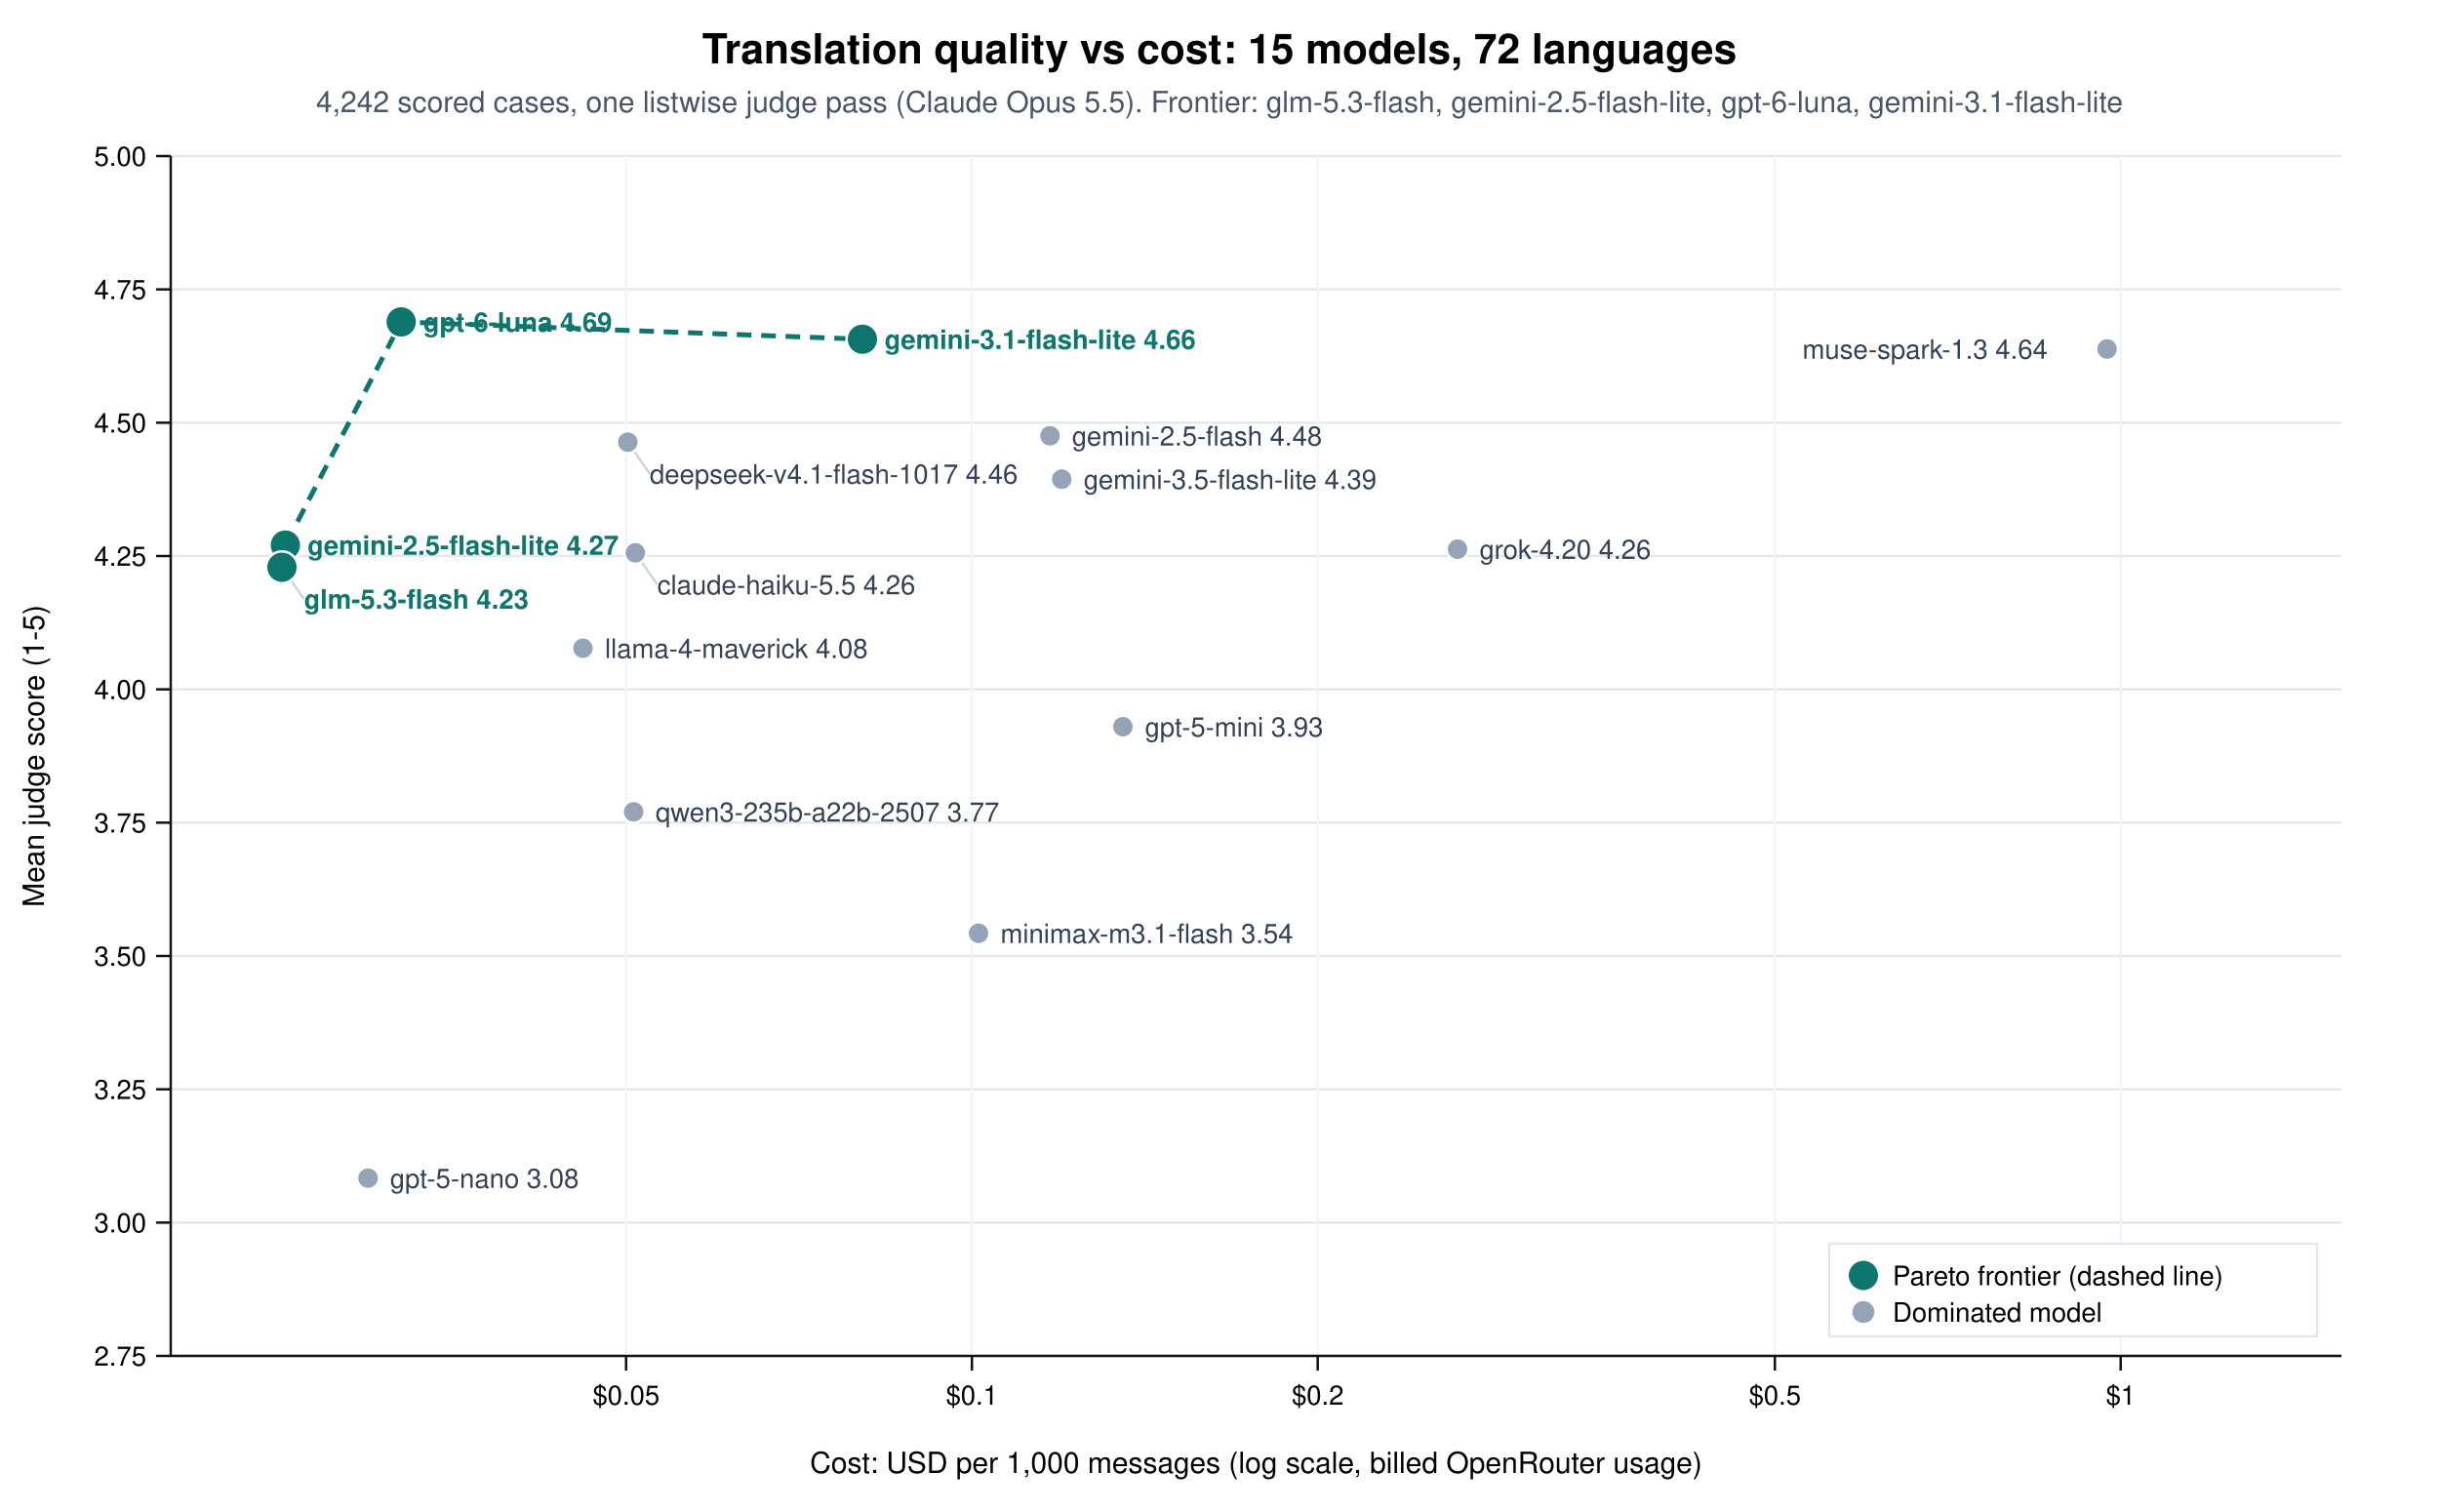
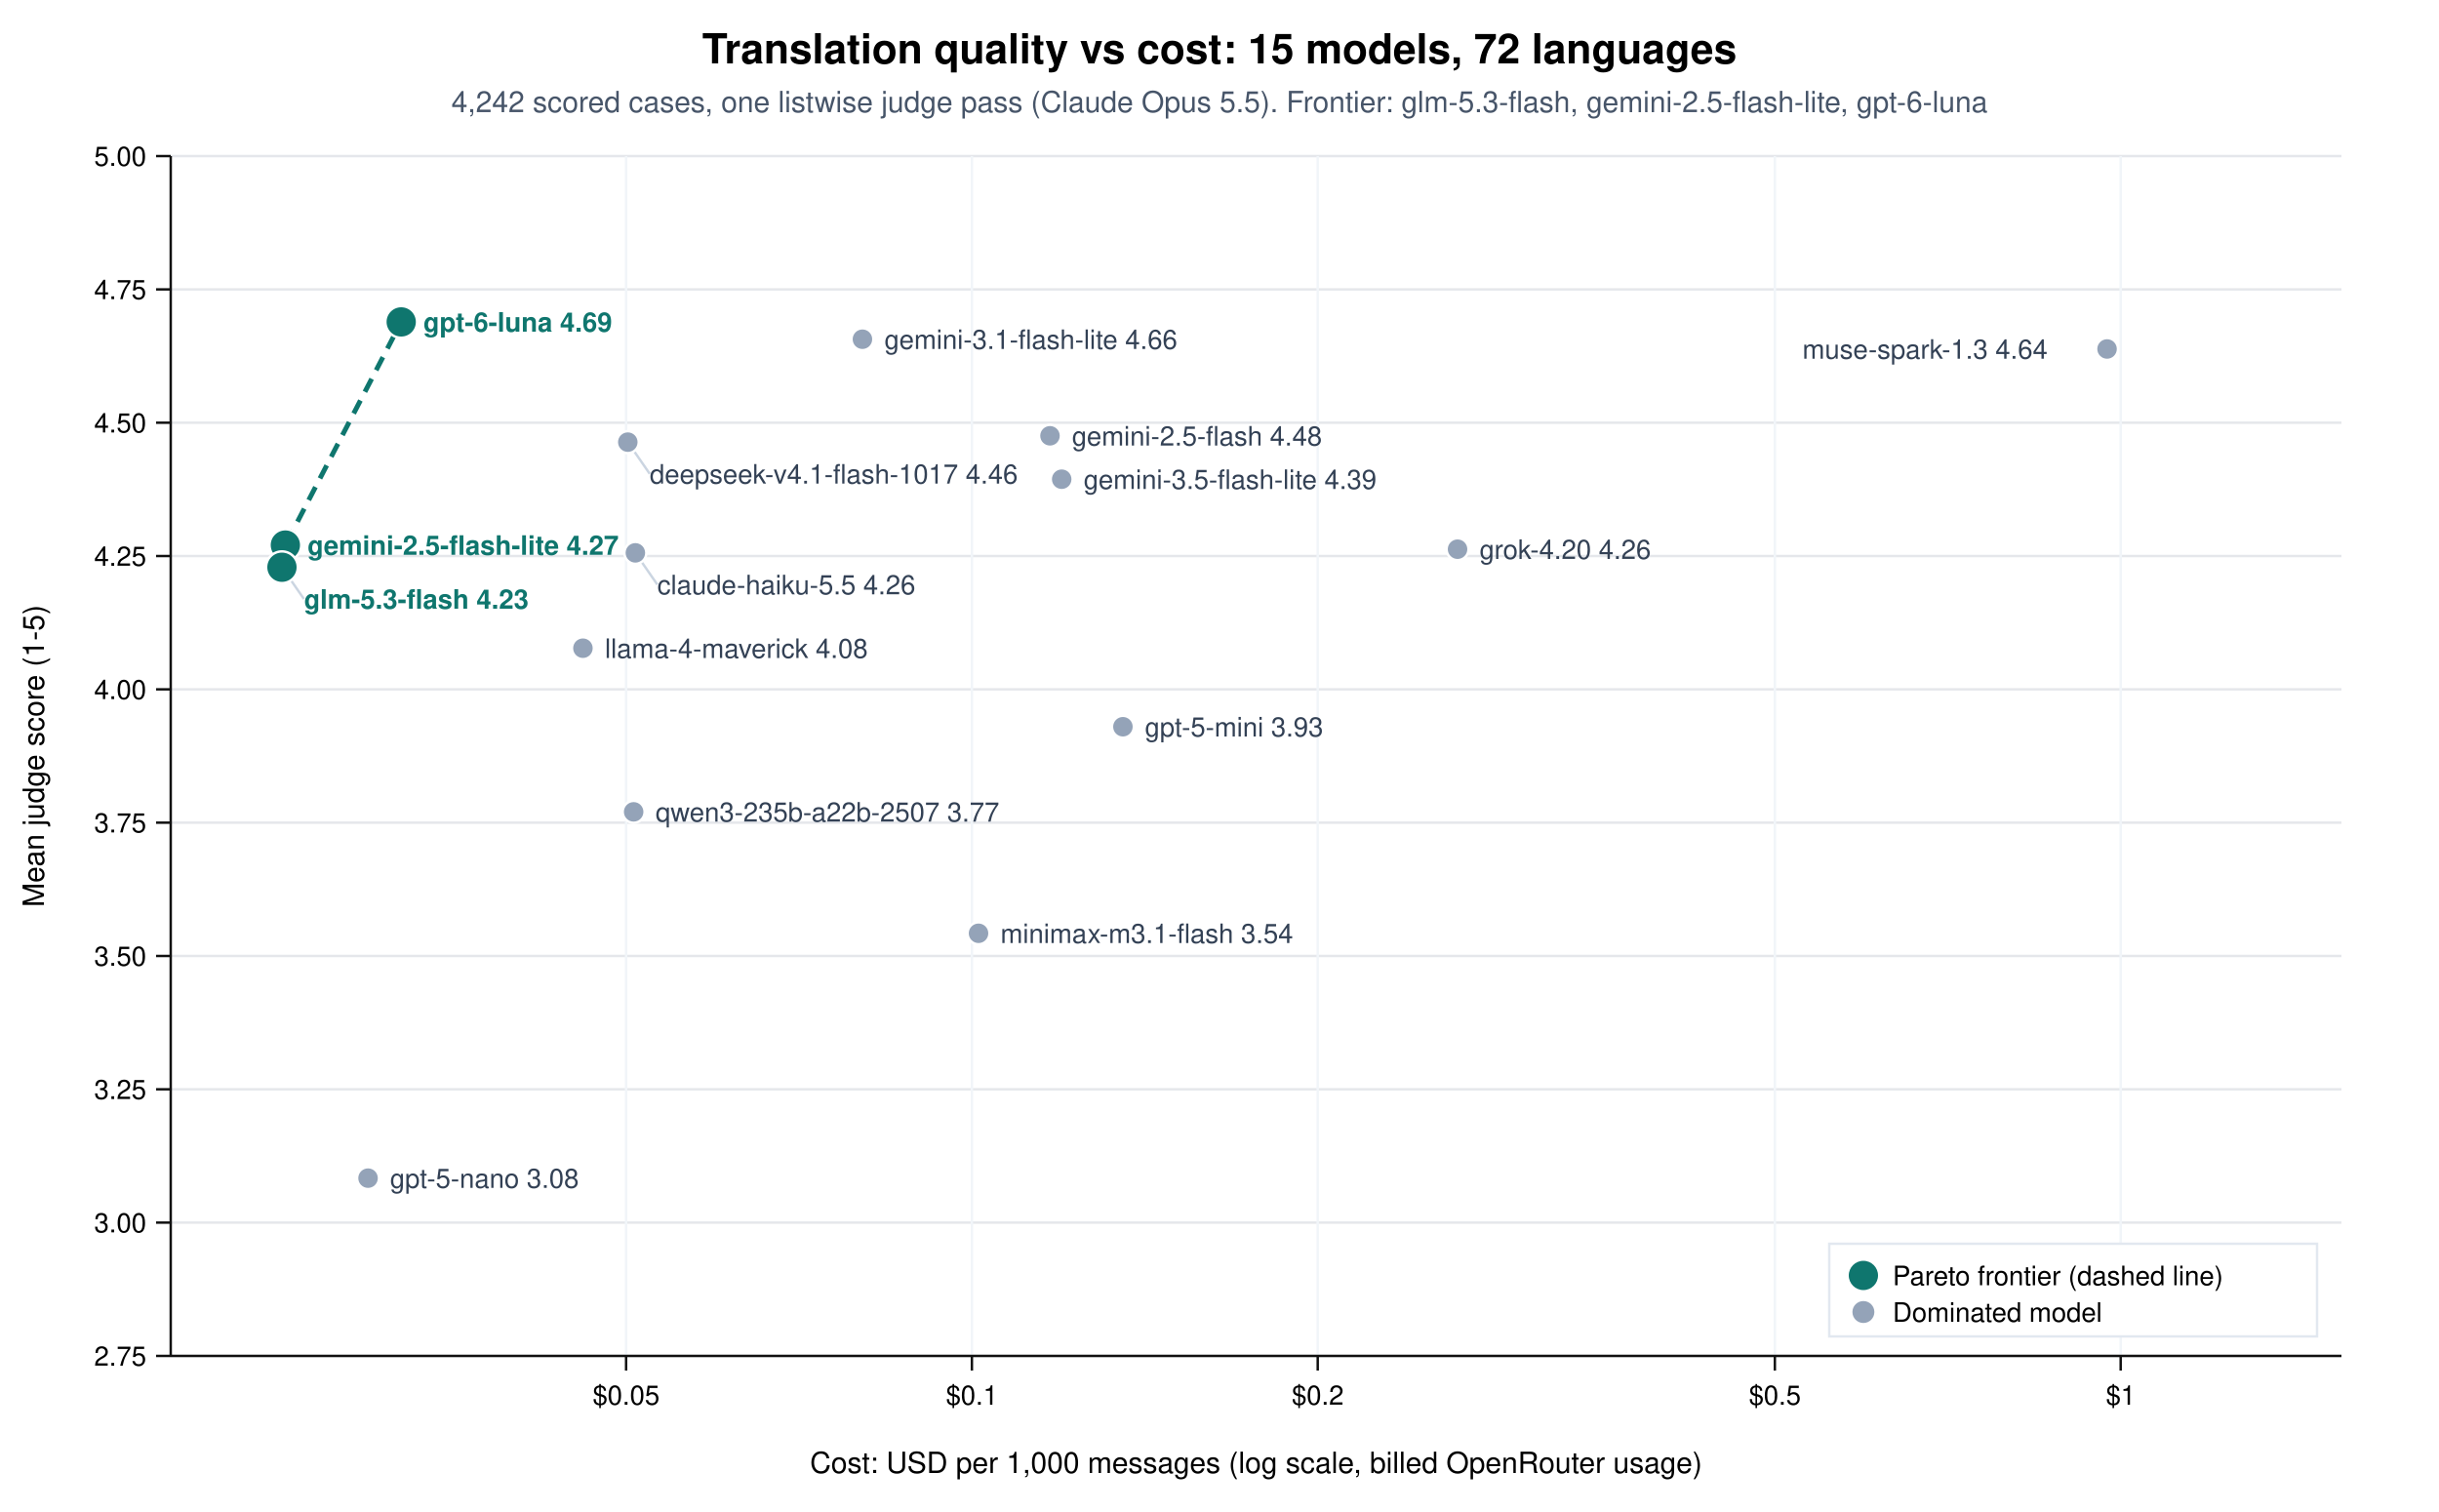
<svg xmlns="http://www.w3.org/2000/svg" width="1000" height="620" viewBox="0 0 1000 620">
  <rect width="100%" height="100%" fill="#fff" />
  <text x="500" y="26" text-anchor="middle" font-size="17" font-family="Segoe UI, Helvetica, Arial, sans-serif" font-weight="600">Translation quality vs cost: 15 models, 72 languages</text>
-   <text x="500" y="46" text-anchor="middle" font-size="12" font-family="Segoe UI, Helvetica, Arial, sans-serif" fill="#475569">4,242 scored cases, one listwise judge pass (Claude Opus 5.5). Frontier: glm-5.3-flash, gemini-2.5-flash-lite, gpt-6-luna, gemini-3.1-flash-lite</text>
+   <text x="500" y="46" text-anchor="middle" font-size="12" font-family="Segoe UI, Helvetica, Arial, sans-serif" fill="#475569">4,242 scored cases, one listwise judge pass (Claude Opus 5.5). Frontier: glm-5.3-flash, gemini-2.5-flash-lite, gpt-6-luna</text>
  <line x1="64" y1="556" x2="70" y2="556" stroke="#111" />
  <text x="60" y="560" text-anchor="end" font-size="11" font-family="Segoe UI, Helvetica, Arial, sans-serif">2.75</text>
  <line x1="70" y1="556" x2="960" y2="556" stroke="#e5e7eb" />
  <line x1="64" y1="501.333" x2="70" y2="501.333" stroke="#111" />
  <text x="60" y="505.333" text-anchor="end" font-size="11" font-family="Segoe UI, Helvetica, Arial, sans-serif">3.00</text>
  <line x1="70" y1="501.333" x2="960" y2="501.333" stroke="#e5e7eb" />
  <line x1="64" y1="446.667" x2="70" y2="446.667" stroke="#111" />
  <text x="60" y="450.667" text-anchor="end" font-size="11" font-family="Segoe UI, Helvetica, Arial, sans-serif">3.25</text>
  <line x1="70" y1="446.667" x2="960" y2="446.667" stroke="#e5e7eb" />
  <line x1="64" y1="392" x2="70" y2="392" stroke="#111" />
  <text x="60" y="396" text-anchor="end" font-size="11" font-family="Segoe UI, Helvetica, Arial, sans-serif">3.50</text>
  <line x1="70" y1="392" x2="960" y2="392" stroke="#e5e7eb" />
  <line x1="64" y1="337.333" x2="70" y2="337.333" stroke="#111" />
  <text x="60" y="341.333" text-anchor="end" font-size="11" font-family="Segoe UI, Helvetica, Arial, sans-serif">3.75</text>
  <line x1="70" y1="337.333" x2="960" y2="337.333" stroke="#e5e7eb" />
  <line x1="64" y1="282.667" x2="70" y2="282.667" stroke="#111" />
  <text x="60" y="286.667" text-anchor="end" font-size="11" font-family="Segoe UI, Helvetica, Arial, sans-serif">4.00</text>
  <line x1="70" y1="282.667" x2="960" y2="282.667" stroke="#e5e7eb" />
  <line x1="64" y1="228" x2="70" y2="228" stroke="#111" />
  <text x="60" y="232" text-anchor="end" font-size="11" font-family="Segoe UI, Helvetica, Arial, sans-serif">4.25</text>
  <line x1="70" y1="228" x2="960" y2="228" stroke="#e5e7eb" />
  <line x1="64" y1="173.333" x2="70" y2="173.333" stroke="#111" />
  <text x="60" y="177.333" text-anchor="end" font-size="11" font-family="Segoe UI, Helvetica, Arial, sans-serif">4.50</text>
  <line x1="70" y1="173.333" x2="960" y2="173.333" stroke="#e5e7eb" />
  <line x1="64" y1="118.667" x2="70" y2="118.667" stroke="#111" />
  <text x="60" y="122.667" text-anchor="end" font-size="11" font-family="Segoe UI, Helvetica, Arial, sans-serif">4.75</text>
  <line x1="70" y1="118.667" x2="960" y2="118.667" stroke="#e5e7eb" />
  <line x1="64" y1="64" x2="70" y2="64" stroke="#111" />
  <text x="60" y="68" text-anchor="end" font-size="11" font-family="Segoe UI, Helvetica, Arial, sans-serif">5.00</text>
  <line x1="70" y1="64" x2="960" y2="64" stroke="#e5e7eb" />
  <line x1="256.701" y1="64" x2="256.701" y2="556" stroke="#f1f5f9" />
  <line x1="256.701" y1="556" x2="256.701" y2="562" stroke="#111" />
  <text x="256.701" y="576" text-anchor="middle" font-size="11" font-family="Segoe UI, Helvetica, Arial, sans-serif">$0.05</text>
  <line x1="398.486" y1="64" x2="398.486" y2="556" stroke="#f1f5f9" />
  <line x1="398.486" y1="556" x2="398.486" y2="562" stroke="#111" />
  <text x="398.486" y="576" text-anchor="middle" font-size="11" font-family="Segoe UI, Helvetica, Arial, sans-serif">$0.1</text>
  <line x1="540.271" y1="64" x2="540.271" y2="556" stroke="#f1f5f9" />
  <line x1="540.271" y1="556" x2="540.271" y2="562" stroke="#111" />
  <text x="540.271" y="576" text-anchor="middle" font-size="11" font-family="Segoe UI, Helvetica, Arial, sans-serif">$0.2</text>
  <line x1="727.701" y1="64" x2="727.701" y2="556" stroke="#f1f5f9" />
  <line x1="727.701" y1="556" x2="727.701" y2="562" stroke="#111" />
  <text x="727.701" y="576" text-anchor="middle" font-size="11" font-family="Segoe UI, Helvetica, Arial, sans-serif">$0.5</text>
  <line x1="869.486" y1="64" x2="869.486" y2="556" stroke="#f1f5f9" />
  <line x1="869.486" y1="556" x2="869.486" y2="562" stroke="#111" />
  <text x="869.486" y="576" text-anchor="middle" font-size="11" font-family="Segoe UI, Helvetica, Arial, sans-serif">$1</text>
  <line x1="70" y1="64" x2="70" y2="556" stroke="#111" />
  <line x1="70" y1="556" x2="960" y2="556" stroke="#111" />
-   <path d="M115.6,232.6 L117.0,223.5 L164.5,132.0 L353.6,139.1" fill="none" stroke="#0f766e" stroke-width="2" stroke-dasharray="6 4" />
+   <path d="M115.6,232.6 L117.0,223.5 L164.5,132.0" fill="none" stroke="#0f766e" stroke-width="2" stroke-dasharray="6 4" />
  <circle cx="164.5" cy="132.0" r="6.5" fill="#0f766e" stroke="#fff" stroke-width="1" />
  <text x="173.5" y="136.0" font-size="11" font-family="Segoe UI, Helvetica, Arial, sans-serif" fill="#0f766e" font-weight="700">gpt-6-luna 4.69</text>
-   <circle cx="353.6" cy="139.1" r="6.5" fill="#0f766e" stroke="#fff" stroke-width="1" />
-   <text x="362.6" y="143.1" font-size="11" font-family="Segoe UI, Helvetica, Arial, sans-serif" fill="#0f766e" font-weight="700">gemini-3.1-flash-lite 4.66</text>
+   <circle cx="353.6" cy="139.1" r="4.5" fill="#94a3b8" stroke="#fff" stroke-width="1" />
+   <text x="362.6" y="143.1" font-size="11" font-family="Segoe UI, Helvetica, Arial, sans-serif" fill="#334155">gemini-3.1-flash-lite 4.66</text>
  <circle cx="863.9" cy="143.1" r="4.5" fill="#94a3b8" stroke="#fff" stroke-width="1" />
  <text x="739.0" y="147.1" font-size="11" font-family="Segoe UI, Helvetica, Arial, sans-serif" fill="#334155">muse-spark-1.3 4.64</text>
  <circle cx="430.5" cy="178.7" r="4.5" fill="#94a3b8" stroke="#fff" stroke-width="1" />
  <text x="439.5" y="182.7" font-size="11" font-family="Segoe UI, Helvetica, Arial, sans-serif" fill="#334155">gemini-2.5-flash 4.48</text>
  <line x1="257.4" y1="181.3" x2="266.4" y2="194.3" stroke="#cbd5e1" stroke-width="1" />
  <circle cx="257.4" cy="181.3" r="4.5" fill="#94a3b8" stroke="#fff" stroke-width="1" />
  <text x="266.4" y="198.3" font-size="11" font-family="Segoe UI, Helvetica, Arial, sans-serif" fill="#334155">deepseek-v4.1-flash-1017 4.46</text>
  <circle cx="435.3" cy="196.5" r="4.5" fill="#94a3b8" stroke="#fff" stroke-width="1" />
  <text x="444.3" y="200.5" font-size="11" font-family="Segoe UI, Helvetica, Arial, sans-serif" fill="#334155">gemini-3.5-flash-lite 4.39</text>
  <circle cx="117.0" cy="223.5" r="6.5" fill="#0f766e" stroke="#fff" stroke-width="1" />
  <text x="126.0" y="227.5" font-size="11" font-family="Segoe UI, Helvetica, Arial, sans-serif" fill="#0f766e" font-weight="700">gemini-2.5-flash-lite 4.27</text>
  <circle cx="597.6" cy="225.2" r="4.5" fill="#94a3b8" stroke="#fff" stroke-width="1" />
  <text x="606.6" y="229.2" font-size="11" font-family="Segoe UI, Helvetica, Arial, sans-serif" fill="#334155">grok-4.20 4.26</text>
  <line x1="260.5" y1="226.7" x2="269.5" y2="239.7" stroke="#cbd5e1" stroke-width="1" />
  <circle cx="260.5" cy="226.7" r="4.5" fill="#94a3b8" stroke="#fff" stroke-width="1" />
  <text x="269.5" y="243.7" font-size="11" font-family="Segoe UI, Helvetica, Arial, sans-serif" fill="#334155">claude-haiku-5.5 4.26</text>
  <line x1="115.6" y1="232.6" x2="124.6" y2="245.6" stroke="#cbd5e1" stroke-width="1" />
  <circle cx="115.6" cy="232.6" r="6.5" fill="#0f766e" stroke="#fff" stroke-width="1" />
  <text x="124.6" y="249.6" font-size="11" font-family="Segoe UI, Helvetica, Arial, sans-serif" fill="#0f766e" font-weight="700">glm-5.3-flash 4.23</text>
  <circle cx="239.0" cy="265.8" r="4.5" fill="#94a3b8" stroke="#fff" stroke-width="1" />
  <text x="248.0" y="269.8" font-size="11" font-family="Segoe UI, Helvetica, Arial, sans-serif" fill="#334155">llama-4-maverick 4.08</text>
  <circle cx="460.4" cy="298.0" r="4.5" fill="#94a3b8" stroke="#fff" stroke-width="1" />
  <text x="469.4" y="302.0" font-size="11" font-family="Segoe UI, Helvetica, Arial, sans-serif" fill="#334155">gpt-5-mini 3.93</text>
  <circle cx="259.8" cy="332.9" r="4.5" fill="#94a3b8" stroke="#fff" stroke-width="1" />
  <text x="268.8" y="336.9" font-size="11" font-family="Segoe UI, Helvetica, Arial, sans-serif" fill="#334155">qwen3-235b-a22b-2507 3.77</text>
  <circle cx="401.2" cy="382.7" r="4.5" fill="#94a3b8" stroke="#fff" stroke-width="1" />
  <text x="410.2" y="386.7" font-size="11" font-family="Segoe UI, Helvetica, Arial, sans-serif" fill="#334155">minimax-m3.1-flash 3.54</text>
  <circle cx="150.9" cy="483.1" r="4.5" fill="#94a3b8" stroke="#fff" stroke-width="1" />
  <text x="159.9" y="487.1" font-size="11" font-family="Segoe UI, Helvetica, Arial, sans-serif" fill="#334155">gpt-5-nano 3.08</text>
  <g transform="translate(750,510)">
    <rect width="200" height="38" fill="#fff" stroke="#e2e8f0" />
    <circle cx="14" cy="13" r="6" fill="#0f766e" />
    <text x="26" y="17" font-size="11" font-family="Segoe UI, Helvetica, Arial, sans-serif">Pareto frontier (dashed line)</text>
    <circle cx="14" cy="28" r="4.5" fill="#94a3b8" />
    <text x="26" y="32" font-size="11" font-family="Segoe UI, Helvetica, Arial, sans-serif">Dominated model</text>
  </g>
  <text x="515" y="604" text-anchor="middle" font-size="12" font-family="Segoe UI, Helvetica, Arial, sans-serif">Cost: USD per 1,000 messages (log scale, billed OpenRouter usage)</text>
  <text x="18" y="310" text-anchor="middle" font-size="12" font-family="Segoe UI, Helvetica, Arial, sans-serif" transform="rotate(-90 18 310)">Mean judge score (1-5)</text>
</svg>
